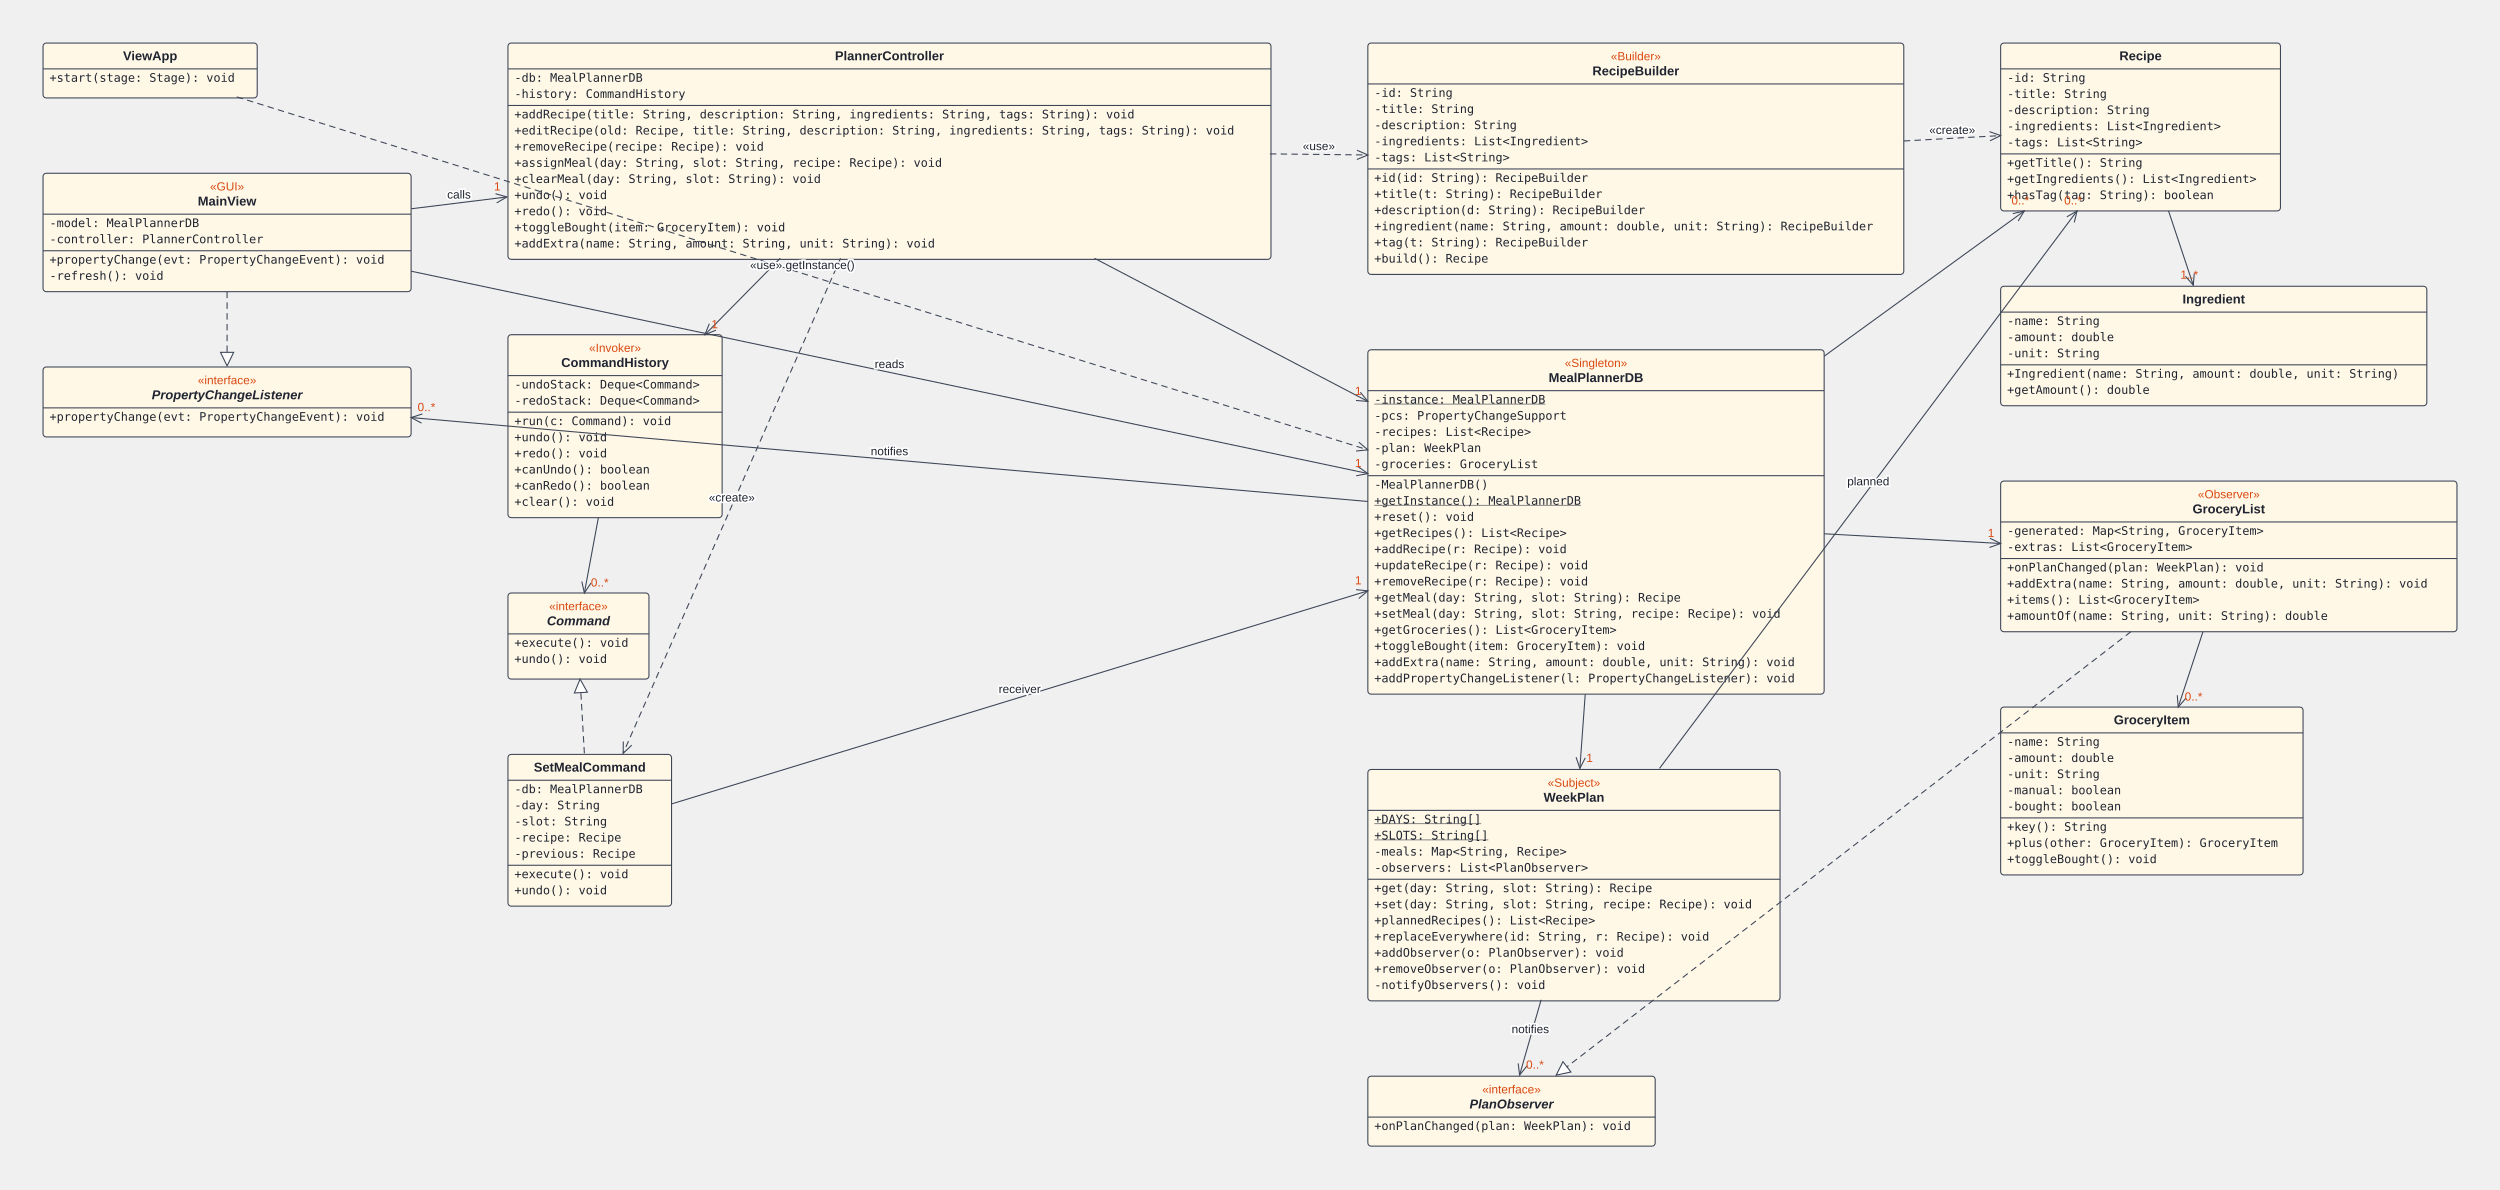
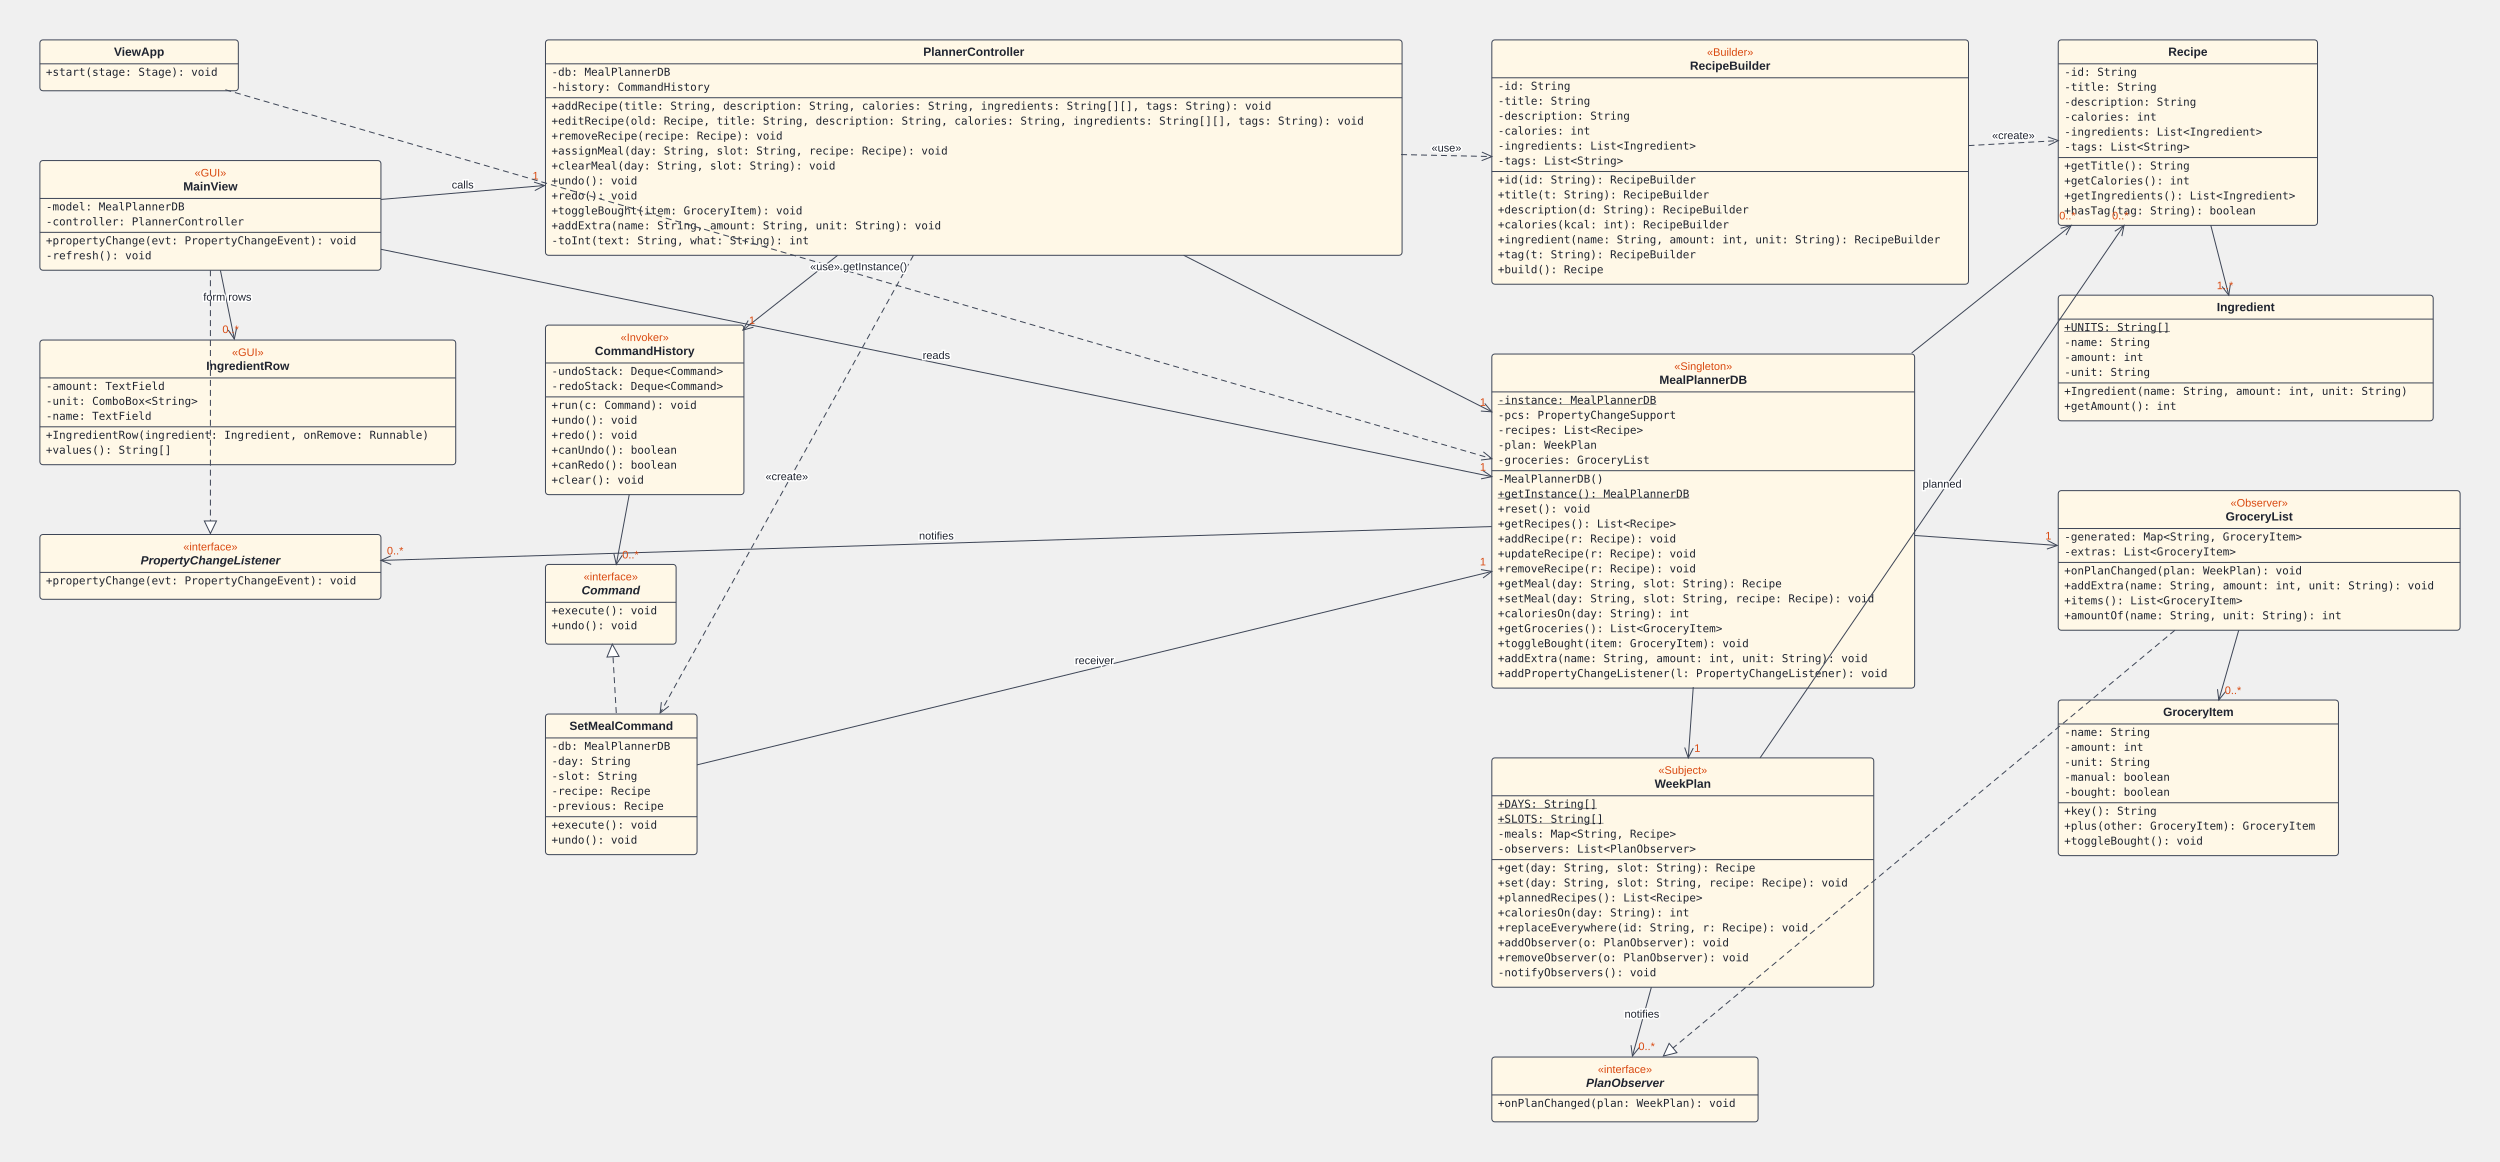
- <svg xmlns="http://www.w3.org/2000/svg" viewBox="0 0 2323 1105" width="2323" font-family="Segoe UI, Arial, sans-serif" fill="#1f2430">
+ <svg xmlns="http://www.w3.org/2000/svg" viewBox="0 0 2507 1165" width="2507" font-family="Segoe UI, Arial, sans-serif" fill="#1f2430">
  <rect x="40" y="40" width="199" height="51" rx="3" fill="#fff8e7" stroke="#3d4556" />
  <text x="139.5" y="56" text-anchor="middle" font-weight="700" font-size="12">ViewApp</text>
  <line x1="40" y1="64" x2="239" y2="64" stroke="#3d4556" />
  <text x="46" y="76" font-size="11" font-family="monospace">+start(stage: Stage): void</text>
  <rect x="40" y="161" width="342" height="110" rx="3" fill="#fff8e7" stroke="#3d4556" />
  <text x="211.0" y="177" text-anchor="middle" font-size="11" fill="#d9480f">«GUI»</text>
  <text x="211.0" y="191" text-anchor="middle" font-weight="700" font-size="12">MainView</text>
  <line x1="40" y1="199" x2="382" y2="199" stroke="#3d4556" />
  <text x="46" y="211" font-size="11" font-family="monospace">-model: MealPlannerDB</text>
  <text x="46" y="226" font-size="11" font-family="monospace">-controller: PlannerController</text>
  <line x1="40" y1="233" x2="382" y2="233" stroke="#3d4556" />
  <text x="46" y="245" font-size="11" font-family="monospace">+propertyChange(evt: PropertyChangeEvent): void</text>
  <text x="46" y="260" font-size="11" font-family="monospace">-refresh(): void</text>
-   <rect x="40" y="341" width="342" height="65" rx="3" fill="#fff8e7" stroke="#3d4556" />
-   <text x="211.0" y="357" text-anchor="middle" font-size="11" fill="#d9480f">«interface»</text>
-   <text x="211.0" y="371" text-anchor="middle" font-weight="700" font-size="12" font-style="italic">PropertyChangeListener</text>
-   <line x1="40" y1="379" x2="382" y2="379" stroke="#3d4556" />
-   <text x="46" y="391" font-size="11" font-family="monospace">+propertyChange(evt: PropertyChangeEvent): void</text>
-   <rect x="472" y="40" width="709" height="201" rx="3" fill="#fff8e7" stroke="#3d4556" />
-   <text x="826.5" y="56" text-anchor="middle" font-weight="700" font-size="12">PlannerController</text>
-   <line x1="472" y1="64" x2="1181" y2="64" stroke="#3d4556" />
-   <text x="478" y="76" font-size="11" font-family="monospace">-db: MealPlannerDB</text>
-   <text x="478" y="91" font-size="11" font-family="monospace">-history: CommandHistory</text>
-   <line x1="472" y1="98" x2="1181" y2="98" stroke="#3d4556" />
-   <text x="478" y="110" font-size="11" font-family="monospace">+addRecipe(title: String, description: String, ingredients: String, tags: String): void</text>
-   <text x="478" y="125" font-size="11" font-family="monospace">+editRecipe(old: Recipe, title: String, description: String, ingredients: String, tags: String): void</text>
-   <text x="478" y="140" font-size="11" font-family="monospace">+removeRecipe(recipe: Recipe): void</text>
-   <text x="478" y="155" font-size="11" font-family="monospace">+assignMeal(day: String, slot: String, recipe: Recipe): void</text>
-   <text x="478" y="170" font-size="11" font-family="monospace">+clearMeal(day: String, slot: String): void</text>
-   <text x="478" y="185" font-size="11" font-family="monospace">+undo(): void</text>
-   <text x="478" y="200" font-size="11" font-family="monospace">+redo(): void</text>
-   <text x="478" y="215" font-size="11" font-family="monospace">+toggleBought(item: GroceryItem): void</text>
-   <text x="478" y="230" font-size="11" font-family="monospace">+addExtra(name: String, amount: String, unit: String): void</text>
-   <rect x="472" y="311" width="199" height="170" rx="3" fill="#fff8e7" stroke="#3d4556" />
-   <text x="571.5" y="327" text-anchor="middle" font-size="11" fill="#d9480f">«Invoker»</text>
-   <text x="571.5" y="341" text-anchor="middle" font-weight="700" font-size="12">CommandHistory</text>
-   <line x1="472" y1="349" x2="671" y2="349" stroke="#3d4556" />
-   <text x="478" y="361" font-size="11" font-family="monospace">-undoStack: Deque&lt;Command&gt;</text>
-   <text x="478" y="376" font-size="11" font-family="monospace">-redoStack: Deque&lt;Command&gt;</text>
-   <line x1="472" y1="383" x2="671" y2="383" stroke="#3d4556" />
-   <text x="478" y="395" font-size="11" font-family="monospace">+run(c: Command): void</text>
-   <text x="478" y="410" font-size="11" font-family="monospace">+undo(): void</text>
-   <text x="478" y="425" font-size="11" font-family="monospace">+redo(): void</text>
-   <text x="478" y="440" font-size="11" font-family="monospace">+canUndo(): boolean</text>
-   <text x="478" y="455" font-size="11" font-family="monospace">+canRedo(): boolean</text>
-   <text x="478" y="470" font-size="11" font-family="monospace">+clear(): void</text>
-   <rect x="472" y="551" width="131" height="80" rx="3" fill="#fff8e7" stroke="#3d4556" />
-   <text x="537.5" y="567" text-anchor="middle" font-size="11" fill="#d9480f">«interface»</text>
-   <text x="537.5" y="581" text-anchor="middle" font-weight="700" font-size="12" font-style="italic">Command</text>
-   <line x1="472" y1="589" x2="603" y2="589" stroke="#3d4556" />
-   <text x="478" y="601" font-size="11" font-family="monospace">+execute(): void</text>
-   <text x="478" y="616" font-size="11" font-family="monospace">+undo(): void</text>
-   <rect x="472" y="701" width="152" height="141" rx="3" fill="#fff8e7" stroke="#3d4556" />
-   <text x="548.0" y="717" text-anchor="middle" font-weight="700" font-size="12">SetMealCommand</text>
-   <line x1="472" y1="725" x2="624" y2="725" stroke="#3d4556" />
-   <text x="478" y="737" font-size="11" font-family="monospace">-db: MealPlannerDB</text>
-   <text x="478" y="752" font-size="11" font-family="monospace">-day: String</text>
-   <text x="478" y="767" font-size="11" font-family="monospace">-slot: String</text>
-   <text x="478" y="782" font-size="11" font-family="monospace">-recipe: Recipe</text>
-   <text x="478" y="797" font-size="11" font-family="monospace">-previous: Recipe</text>
-   <line x1="472" y1="804" x2="624" y2="804" stroke="#3d4556" />
-   <text x="478" y="816" font-size="11" font-family="monospace">+execute(): void</text>
-   <text x="478" y="831" font-size="11" font-family="monospace">+undo(): void</text>
-   <rect x="1271" y="40" width="498" height="215" rx="3" fill="#fff8e7" stroke="#3d4556" />
-   <text x="1520.0" y="56" text-anchor="middle" font-size="11" fill="#d9480f">«Builder»</text>
-   <text x="1520.0" y="70" text-anchor="middle" font-weight="700" font-size="12">RecipeBuilder</text>
-   <line x1="1271" y1="78" x2="1769" y2="78" stroke="#3d4556" />
-   <text x="1277" y="90" font-size="11" font-family="monospace">-id: String</text>
-   <text x="1277" y="105" font-size="11" font-family="monospace">-title: String</text>
-   <text x="1277" y="120" font-size="11" font-family="monospace">-description: String</text>
-   <text x="1277" y="135" font-size="11" font-family="monospace">-ingredients: List&lt;Ingredient&gt;</text>
-   <text x="1277" y="150" font-size="11" font-family="monospace">-tags: List&lt;String&gt;</text>
-   <line x1="1271" y1="157" x2="1769" y2="157" stroke="#3d4556" />
-   <text x="1277" y="169" font-size="11" font-family="monospace">+id(id: String): RecipeBuilder</text>
-   <text x="1277" y="184" font-size="11" font-family="monospace">+title(t: String): RecipeBuilder</text>
-   <text x="1277" y="199" font-size="11" font-family="monospace">+description(d: String): RecipeBuilder</text>
-   <text x="1277" y="214" font-size="11" font-family="monospace">+ingredient(name: String, amount: double, unit: String): RecipeBuilder</text>
-   <text x="1277" y="229" font-size="11" font-family="monospace">+tag(t: String): RecipeBuilder</text>
-   <text x="1277" y="244" font-size="11" font-family="monospace">+build(): Recipe</text>
-   <rect x="1271" y="325" width="424" height="320" rx="3" fill="#fff8e7" stroke="#3d4556" />
-   <text x="1483.0" y="341" text-anchor="middle" font-size="11" fill="#d9480f">«Singleton»</text>
-   <text x="1483.0" y="355" text-anchor="middle" font-weight="700" font-size="12">MealPlannerDB</text>
-   <line x1="1271" y1="363" x2="1695" y2="363" stroke="#3d4556" />
-   <text x="1277" y="375" font-size="11" font-family="monospace" text-decoration="underline">-instance: MealPlannerDB</text>
-   <text x="1277" y="390" font-size="11" font-family="monospace">-pcs: PropertyChangeSupport</text>
-   <text x="1277" y="405" font-size="11" font-family="monospace">-recipes: List&lt;Recipe&gt;</text>
-   <text x="1277" y="420" font-size="11" font-family="monospace">-plan: WeekPlan</text>
-   <text x="1277" y="435" font-size="11" font-family="monospace">-groceries: GroceryList</text>
-   <line x1="1271" y1="442" x2="1695" y2="442" stroke="#3d4556" />
-   <text x="1277" y="454" font-size="11" font-family="monospace">-MealPlannerDB()</text>
-   <text x="1277" y="469" font-size="11" font-family="monospace" text-decoration="underline">+getInstance(): MealPlannerDB</text>
-   <text x="1277" y="484" font-size="11" font-family="monospace">+reset(): void</text>
-   <text x="1277" y="499" font-size="11" font-family="monospace">+getRecipes(): List&lt;Recipe&gt;</text>
-   <text x="1277" y="514" font-size="11" font-family="monospace">+addRecipe(r: Recipe): void</text>
-   <text x="1277" y="529" font-size="11" font-family="monospace">+updateRecipe(r: Recipe): void</text>
-   <text x="1277" y="544" font-size="11" font-family="monospace">+removeRecipe(r: Recipe): void</text>
-   <text x="1277" y="559" font-size="11" font-family="monospace">+getMeal(day: String, slot: String): Recipe</text>
-   <text x="1277" y="574" font-size="11" font-family="monospace">+setMeal(day: String, slot: String, recipe: Recipe): void</text>
-   <text x="1277" y="589" font-size="11" font-family="monospace">+getGroceries(): List&lt;GroceryItem&gt;</text>
-   <text x="1277" y="604" font-size="11" font-family="monospace">+toggleBought(item: GroceryItem): void</text>
-   <text x="1277" y="619" font-size="11" font-family="monospace">+addExtra(name: String, amount: double, unit: String): void</text>
-   <text x="1277" y="634" font-size="11" font-family="monospace">+addPropertyChangeListener(l: PropertyChangeListener): void</text>
-   <rect x="1271" y="715" width="383" height="215" rx="3" fill="#fff8e7" stroke="#3d4556" />
-   <text x="1462.5" y="731" text-anchor="middle" font-size="11" fill="#d9480f">«Subject»</text>
-   <text x="1462.5" y="745" text-anchor="middle" font-weight="700" font-size="12">WeekPlan</text>
-   <line x1="1271" y1="753" x2="1654" y2="753" stroke="#3d4556" />
-   <text x="1277" y="765" font-size="11" font-family="monospace" text-decoration="underline">+DAYS: String[]</text>
-   <text x="1277" y="780" font-size="11" font-family="monospace" text-decoration="underline">+SLOTS: String[]</text>
-   <text x="1277" y="795" font-size="11" font-family="monospace">-meals: Map&lt;String, Recipe&gt;</text>
-   <text x="1277" y="810" font-size="11" font-family="monospace">-observers: List&lt;PlanObserver&gt;</text>
-   <line x1="1271" y1="817" x2="1654" y2="817" stroke="#3d4556" />
-   <text x="1277" y="829" font-size="11" font-family="monospace">+get(day: String, slot: String): Recipe</text>
-   <text x="1277" y="844" font-size="11" font-family="monospace">+set(day: String, slot: String, recipe: Recipe): void</text>
-   <text x="1277" y="859" font-size="11" font-family="monospace">+plannedRecipes(): List&lt;Recipe&gt;</text>
-   <text x="1277" y="874" font-size="11" font-family="monospace">+replaceEverywhere(id: String, r: Recipe): void</text>
-   <text x="1277" y="889" font-size="11" font-family="monospace">+addObserver(o: PlanObserver): void</text>
-   <text x="1277" y="904" font-size="11" font-family="monospace">+removeObserver(o: PlanObserver): void</text>
-   <text x="1277" y="919" font-size="11" font-family="monospace">-notifyObservers(): void</text>
-   <rect x="1271" y="1000" width="267" height="65" rx="3" fill="#fff8e7" stroke="#3d4556" />
-   <text x="1404.5" y="1016" text-anchor="middle" font-size="11" fill="#d9480f">«interface»</text>
-   <text x="1404.5" y="1030" text-anchor="middle" font-weight="700" font-size="12" font-style="italic">PlanObserver</text>
-   <line x1="1271" y1="1038" x2="1538" y2="1038" stroke="#3d4556" />
-   <text x="1277" y="1050" font-size="11" font-family="monospace">+onPlanChanged(plan: WeekPlan): void</text>
-   <rect x="1859" y="40" width="260" height="156" rx="3" fill="#fff8e7" stroke="#3d4556" />
-   <text x="1989.0" y="56" text-anchor="middle" font-weight="700" font-size="12">Recipe</text>
-   <line x1="1859" y1="64" x2="2119" y2="64" stroke="#3d4556" />
-   <text x="1865" y="76" font-size="11" font-family="monospace">-id: String</text>
-   <text x="1865" y="91" font-size="11" font-family="monospace">-title: String</text>
-   <text x="1865" y="106" font-size="11" font-family="monospace">-description: String</text>
-   <text x="1865" y="121" font-size="11" font-family="monospace">-ingredients: List&lt;Ingredient&gt;</text>
-   <text x="1865" y="136" font-size="11" font-family="monospace">-tags: List&lt;String&gt;</text>
-   <line x1="1859" y1="143" x2="2119" y2="143" stroke="#3d4556" />
-   <text x="1865" y="155" font-size="11" font-family="monospace">+getTitle(): String</text>
-   <text x="1865" y="170" font-size="11" font-family="monospace">+getIngredients(): List&lt;Ingredient&gt;</text>
-   <text x="1865" y="185" font-size="11" font-family="monospace">+hasTag(tag: String): boolean</text>
-   <rect x="1859" y="266" width="396" height="111" rx="3" fill="#fff8e7" stroke="#3d4556" />
-   <text x="2057.0" y="282" text-anchor="middle" font-weight="700" font-size="12">Ingredient</text>
-   <line x1="1859" y1="290" x2="2255" y2="290" stroke="#3d4556" />
-   <text x="1865" y="302" font-size="11" font-family="monospace">-name: String</text>
-   <text x="1865" y="317" font-size="11" font-family="monospace">-amount: double</text>
-   <text x="1865" y="332" font-size="11" font-family="monospace">-unit: String</text>
-   <line x1="1859" y1="339" x2="2255" y2="339" stroke="#3d4556" />
-   <text x="1865" y="351" font-size="11" font-family="monospace">+Ingredient(name: String, amount: double, unit: String)</text>
-   <text x="1865" y="366" font-size="11" font-family="monospace">+getAmount(): double</text>
-   <rect x="1859" y="447" width="424" height="140" rx="3" fill="#fff8e7" stroke="#3d4556" />
-   <text x="2071.0" y="463" text-anchor="middle" font-size="11" fill="#d9480f">«Observer»</text>
-   <text x="2071.0" y="477" text-anchor="middle" font-weight="700" font-size="12">GroceryList</text>
-   <line x1="1859" y1="485" x2="2283" y2="485" stroke="#3d4556" />
-   <text x="1865" y="497" font-size="11" font-family="monospace">-generated: Map&lt;String, GroceryItem&gt;</text>
-   <text x="1865" y="512" font-size="11" font-family="monospace">-extras: List&lt;GroceryItem&gt;</text>
-   <line x1="1859" y1="519" x2="2283" y2="519" stroke="#3d4556" />
-   <text x="1865" y="531" font-size="11" font-family="monospace">+onPlanChanged(plan: WeekPlan): void</text>
-   <text x="1865" y="546" font-size="11" font-family="monospace">+addExtra(name: String, amount: double, unit: String): void</text>
-   <text x="1865" y="561" font-size="11" font-family="monospace">+items(): List&lt;GroceryItem&gt;</text>
-   <text x="1865" y="576" font-size="11" font-family="monospace">+amountOf(name: String, unit: String): double</text>
-   <rect x="1859" y="657" width="281" height="156" rx="3" fill="#fff8e7" stroke="#3d4556" />
-   <text x="1999.5" y="673" text-anchor="middle" font-weight="700" font-size="12">GroceryItem</text>
-   <line x1="1859" y1="681" x2="2140" y2="681" stroke="#3d4556" />
-   <text x="1865" y="693" font-size="11" font-family="monospace">-name: String</text>
-   <text x="1865" y="708" font-size="11" font-family="monospace">-amount: double</text>
-   <text x="1865" y="723" font-size="11" font-family="monospace">-unit: String</text>
-   <text x="1865" y="738" font-size="11" font-family="monospace">-manual: boolean</text>
-   <text x="1865" y="753" font-size="11" font-family="monospace">-bought: boolean</text>
-   <line x1="1859" y1="760" x2="2140" y2="760" stroke="#3d4556" />
-   <text x="1865" y="772" font-size="11" font-family="monospace">+key(): String</text>
-   <text x="1865" y="787" font-size="11" font-family="monospace">+plus(other: GroceryItem): GroceryItem</text>
-   <text x="1865" y="802" font-size="11" font-family="monospace">+toggleBought(): void</text>
-   <line x1="382" y1="194" x2="471" y2="183" stroke="#3d4556" />
-   <polyline points="460.4,180.0 471,183 461.5,188.5" fill="none" stroke="#3d4556" />
-   <text x="459" y="177" font-size="11" fill="#d9480f">1</text>
-   <text x="426.5" y="184.5" text-anchor="middle" font-size="11" fill="#1f2430" paint-order="stroke" stroke="white" stroke-width="3">calls</text>
-   <line x1="382" y1="252" x2="1271" y2="440" stroke="#3d4556" />
-   <polyline points="1262.0,433.7 1271,440 1260.2,442.1" fill="none" stroke="#3d4556" />
-   <text x="1259" y="434" font-size="11" fill="#d9480f">1</text>
-   <text x="826.5" y="342.0" text-anchor="middle" font-size="11" fill="#1f2430" paint-order="stroke" stroke="white" stroke-width="3">reads</text>
-   <line x1="211" y1="271" x2="211" y2="340" stroke="#3d4556" stroke-dasharray="6 4" />
-   <polygon points="211,340 217.1,327.4 204.9,327.4" fill="white" stroke="#3d4556" />
-   <line x1="1271" y1="466" x2="382" y2="388" stroke="#3d4556" />
-   <polyline points="391.7,393.2 382,388 392.5,384.6" fill="none" stroke="#3d4556" />
-   <text x="388" y="382" font-size="11" fill="#d9480f">0..*</text>
-   <text x="826.5" y="423.0" text-anchor="middle" font-size="11" fill="#1f2430" paint-order="stroke" stroke="white" stroke-width="3">notifies</text>
-   <line x1="1017" y1="240" x2="1271" y2="373" stroke="#3d4556" />
-   <polyline points="1264.0,364.5 1271,373 1260.0,372.1" fill="none" stroke="#3d4556" />
-   <text x="1259" y="367" font-size="11" fill="#d9480f">1</text>
-   <line x1="725" y1="240" x2="655" y2="311" stroke="#3d4556" />
-   <polyline points="665.2,306.8 655,311 659.1,300.8" fill="none" stroke="#3d4556" />
-   <text x="661" y="305" font-size="11" fill="#d9480f">1</text>
-   <line x1="781" y1="240" x2="579" y2="700" stroke="#3d4556" stroke-dasharray="6 4" />
-   <polyline points="587.0,692.4 579,700 579.2,689.0" fill="none" stroke="#3d4556" />
-   <text x="680.0" y="466.0" text-anchor="middle" font-size="11" fill="#1f2430" paint-order="stroke" stroke="white" stroke-width="3">«create» </text>
-   <line x1="1180" y1="143" x2="1271" y2="144" stroke="#3d4556" stroke-dasharray="6 4" />
-   <polyline points="1260.9,139.6 1271,144 1260.8,148.2" fill="none" stroke="#3d4556" />
-   <text x="1225.5" y="139.5" text-anchor="middle" font-size="11" fill="#1f2430" paint-order="stroke" stroke="white" stroke-width="3">«use» </text>
-   <line x1="220" y1="90" x2="1271" y2="418" stroke="#3d4556" stroke-dasharray="6 4" />
-   <polyline points="1262.6,410.9 1271,418 1260.1,419.1" fill="none" stroke="#3d4556" />
-   <text x="745.5" y="250.0" text-anchor="middle" font-size="11" fill="#1f2430" paint-order="stroke" stroke="white" stroke-width="3">«use» getInstance()</text>
-   <line x1="556" y1="481" x2="543" y2="551" stroke="#3d4556" />
-   <polyline points="549.1,541.8 543,551 540.6,540.3" fill="none" stroke="#3d4556" />
-   <text x="549" y="545" font-size="11" fill="#d9480f">0..*</text>
-   <line x1="543" y1="700" x2="539" y2="631" stroke="#3d4556" stroke-dasharray="6 4" />
-   <polygon points="539,631 533.7,643.9 545.8,643.2" fill="white" stroke="#3d4556" />
-   <line x1="624" y1="747" x2="1271" y2="549" stroke="#3d4556" />
-   <polyline points="1260.1,547.9 1271,549 1262.6,556.1" fill="none" stroke="#3d4556" />
-   <text x="1259" y="543" font-size="11" fill="#d9480f">1</text>
-   <text x="947.5" y="644.0" text-anchor="middle" font-size="11" fill="#1f2430" paint-order="stroke" stroke="white" stroke-width="3">receiver</text>
-   <line x1="1695" y1="331" x2="1881" y2="196" stroke="#3d4556" />
-   <polyline points="1870.3,198.5 1881,196 1875.3,205.4" fill="none" stroke="#3d4556" />
-   <text x="1869" y="190" font-size="11" fill="#d9480f">0..*</text>
-   <line x1="1473" y1="645" x2="1468" y2="714" stroke="#3d4556" />
-   <polyline points="1473.0,704.2 1468,714 1464.5,703.6" fill="none" stroke="#3d4556" />
-   <text x="1474" y="708" font-size="11" fill="#d9480f">1</text>
-   <line x1="1695" y1="496" x2="1859" y2="505" stroke="#3d4556" />
-   <polyline points="1849.1,500.2 1859,505 1848.6,508.7" fill="none" stroke="#3d4556" />
-   <text x="1847" y="499" font-size="11" fill="#d9480f">1</text>
-   <line x1="1769" y1="131" x2="1859" y2="126" stroke="#3d4556" stroke-dasharray="6 4" />
-   <polyline points="1848.6,122.3 1859,126 1849.1,130.8" fill="none" stroke="#3d4556" />
-   <text x="1814.0" y="124.5" text-anchor="middle" font-size="11" fill="#1f2430" paint-order="stroke" stroke="white" stroke-width="3">«create» </text>
-   <line x1="2015" y1="196" x2="2038" y2="265" stroke="#3d4556" />
-   <polyline points="2038.9,254.0 2038,265 2030.7,256.7" fill="none" stroke="#3d4556" />
-   <text x="2026" y="259" font-size="11" fill="#d9480f">1..*</text>
-   <line x1="1432" y1="929" x2="1412" y2="999" stroke="#3d4556" />
-   <polyline points="1418.9,990.4 1412,999 1410.7,988.1" fill="none" stroke="#3d4556" />
-   <text x="1418" y="993" font-size="11" fill="#d9480f">0..*</text>
-   <text x="1422.0" y="960.0" text-anchor="middle" font-size="11" fill="#1f2430" paint-order="stroke" stroke="white" stroke-width="3">notifies</text>
-   <line x1="1542" y1="714" x2="1930" y2="196" stroke="#3d4556" />
-   <polyline points="1920.5,201.5 1930,196 1927.4,206.7" fill="none" stroke="#3d4556" />
-   <text x="1918" y="190" font-size="11" fill="#d9480f">0..*</text>
-   <text x="1736.0" y="451.0" text-anchor="middle" font-size="11" fill="#1f2430" paint-order="stroke" stroke="white" stroke-width="3">planned</text>
-   <line x1="1980" y1="587" x2="1446" y2="999" stroke="#3d4556" stroke-dasharray="6 4" />
-   <polygon points="1446,999 1459.7,996.1 1452.3,986.5" fill="white" stroke="#3d4556" />
-   <line x1="2047" y1="587" x2="2024" y2="657" stroke="#3d4556" />
-   <polyline points="2031.2,648.7 2024,657 2023.1,646.0" fill="none" stroke="#3d4556" />
-   <text x="2030" y="651" font-size="11" fill="#d9480f">0..*</text>
+   <rect x="40" y="341" width="417" height="125" rx="3" fill="#fff8e7" stroke="#3d4556" />
+   <text x="248.5" y="357" text-anchor="middle" font-size="11" fill="#d9480f">«GUI»</text>
+   <text x="248.5" y="371" text-anchor="middle" font-weight="700" font-size="12">IngredientRow</text>
+   <line x1="40" y1="379" x2="457" y2="379" stroke="#3d4556" />
+   <text x="46" y="391" font-size="11" font-family="monospace">-amount: TextField</text>
+   <text x="46" y="406" font-size="11" font-family="monospace">-unit: ComboBox&lt;String&gt;</text>
+   <text x="46" y="421" font-size="11" font-family="monospace">-name: TextField</text>
+   <line x1="40" y1="428" x2="457" y2="428" stroke="#3d4556" />
+   <text x="46" y="440" font-size="11" font-family="monospace">+IngredientRow(ingredient: Ingredient, onRemove: Runnable)</text>
+   <text x="46" y="455" font-size="11" font-family="monospace">+values(): String[]</text>
+   <rect x="40" y="536" width="342" height="65" rx="3" fill="#fff8e7" stroke="#3d4556" />
+   <text x="211.0" y="552" text-anchor="middle" font-size="11" fill="#d9480f">«interface»</text>
+   <text x="211.0" y="566" text-anchor="middle" font-weight="700" font-size="12" font-style="italic">PropertyChangeListener</text>
+   <line x1="40" y1="574" x2="382" y2="574" stroke="#3d4556" />
+   <text x="46" y="586" font-size="11" font-family="monospace">+propertyChange(evt: PropertyChangeEvent): void</text>
+   <rect x="547" y="40" width="859" height="216" rx="3" fill="#fff8e7" stroke="#3d4556" />
+   <text x="976.5" y="56" text-anchor="middle" font-weight="700" font-size="12">PlannerController</text>
+   <line x1="547" y1="64" x2="1406" y2="64" stroke="#3d4556" />
+   <text x="553" y="76" font-size="11" font-family="monospace">-db: MealPlannerDB</text>
+   <text x="553" y="91" font-size="11" font-family="monospace">-history: CommandHistory</text>
+   <line x1="547" y1="98" x2="1406" y2="98" stroke="#3d4556" />
+   <text x="553" y="110" font-size="11" font-family="monospace">+addRecipe(title: String, description: String, calories: String, ingredients: String[][], tags: String): void</text>
+   <text x="553" y="125" font-size="11" font-family="monospace">+editRecipe(old: Recipe, title: String, description: String, calories: String, ingredients: String[][], tags: String): void</text>
+   <text x="553" y="140" font-size="11" font-family="monospace">+removeRecipe(recipe: Recipe): void</text>
+   <text x="553" y="155" font-size="11" font-family="monospace">+assignMeal(day: String, slot: String, recipe: Recipe): void</text>
+   <text x="553" y="170" font-size="11" font-family="monospace">+clearMeal(day: String, slot: String): void</text>
+   <text x="553" y="185" font-size="11" font-family="monospace">+undo(): void</text>
+   <text x="553" y="200" font-size="11" font-family="monospace">+redo(): void</text>
+   <text x="553" y="215" font-size="11" font-family="monospace">+toggleBought(item: GroceryItem): void</text>
+   <text x="553" y="230" font-size="11" font-family="monospace">+addExtra(name: String, amount: String, unit: String): void</text>
+   <text x="553" y="245" font-size="11" font-family="monospace">-toInt(text: String, what: String): int</text>
+   <rect x="547" y="326" width="199" height="170" rx="3" fill="#fff8e7" stroke="#3d4556" />
+   <text x="646.5" y="342" text-anchor="middle" font-size="11" fill="#d9480f">«Invoker»</text>
+   <text x="646.5" y="356" text-anchor="middle" font-weight="700" font-size="12">CommandHistory</text>
+   <line x1="547" y1="364" x2="746" y2="364" stroke="#3d4556" />
+   <text x="553" y="376" font-size="11" font-family="monospace">-undoStack: Deque&lt;Command&gt;</text>
+   <text x="553" y="391" font-size="11" font-family="monospace">-redoStack: Deque&lt;Command&gt;</text>
+   <line x1="547" y1="398" x2="746" y2="398" stroke="#3d4556" />
+   <text x="553" y="410" font-size="11" font-family="monospace">+run(c: Command): void</text>
+   <text x="553" y="425" font-size="11" font-family="monospace">+undo(): void</text>
+   <text x="553" y="440" font-size="11" font-family="monospace">+redo(): void</text>
+   <text x="553" y="455" font-size="11" font-family="monospace">+canUndo(): boolean</text>
+   <text x="553" y="470" font-size="11" font-family="monospace">+canRedo(): boolean</text>
+   <text x="553" y="485" font-size="11" font-family="monospace">+clear(): void</text>
+   <rect x="547" y="566" width="131" height="80" rx="3" fill="#fff8e7" stroke="#3d4556" />
+   <text x="612.5" y="582" text-anchor="middle" font-size="11" fill="#d9480f">«interface»</text>
+   <text x="612.5" y="596" text-anchor="middle" font-weight="700" font-size="12" font-style="italic">Command</text>
+   <line x1="547" y1="604" x2="678" y2="604" stroke="#3d4556" />
+   <text x="553" y="616" font-size="11" font-family="monospace">+execute(): void</text>
+   <text x="553" y="631" font-size="11" font-family="monospace">+undo(): void</text>
+   <rect x="547" y="716" width="152" height="141" rx="3" fill="#fff8e7" stroke="#3d4556" />
+   <text x="623.0" y="732" text-anchor="middle" font-weight="700" font-size="12">SetMealCommand</text>
+   <line x1="547" y1="740" x2="699" y2="740" stroke="#3d4556" />
+   <text x="553" y="752" font-size="11" font-family="monospace">-db: MealPlannerDB</text>
+   <text x="553" y="767" font-size="11" font-family="monospace">-day: String</text>
+   <text x="553" y="782" font-size="11" font-family="monospace">-slot: String</text>
+   <text x="553" y="797" font-size="11" font-family="monospace">-recipe: Recipe</text>
+   <text x="553" y="812" font-size="11" font-family="monospace">-previous: Recipe</text>
+   <line x1="547" y1="819" x2="699" y2="819" stroke="#3d4556" />
+   <text x="553" y="831" font-size="11" font-family="monospace">+execute(): void</text>
+   <text x="553" y="846" font-size="11" font-family="monospace">+undo(): void</text>
+   <rect x="1496" y="40" width="478" height="245" rx="3" fill="#fff8e7" stroke="#3d4556" />
+   <text x="1735.0" y="56" text-anchor="middle" font-size="11" fill="#d9480f">«Builder»</text>
+   <text x="1735.0" y="70" text-anchor="middle" font-weight="700" font-size="12">RecipeBuilder</text>
+   <line x1="1496" y1="78" x2="1974" y2="78" stroke="#3d4556" />
+   <text x="1502" y="90" font-size="11" font-family="monospace">-id: String</text>
+   <text x="1502" y="105" font-size="11" font-family="monospace">-title: String</text>
+   <text x="1502" y="120" font-size="11" font-family="monospace">-description: String</text>
+   <text x="1502" y="135" font-size="11" font-family="monospace">-calories: int</text>
+   <text x="1502" y="150" font-size="11" font-family="monospace">-ingredients: List&lt;Ingredient&gt;</text>
+   <text x="1502" y="165" font-size="11" font-family="monospace">-tags: List&lt;String&gt;</text>
+   <line x1="1496" y1="172" x2="1974" y2="172" stroke="#3d4556" />
+   <text x="1502" y="184" font-size="11" font-family="monospace">+id(id: String): RecipeBuilder</text>
+   <text x="1502" y="199" font-size="11" font-family="monospace">+title(t: String): RecipeBuilder</text>
+   <text x="1502" y="214" font-size="11" font-family="monospace">+description(d: String): RecipeBuilder</text>
+   <text x="1502" y="229" font-size="11" font-family="monospace">+calories(kcal: int): RecipeBuilder</text>
+   <text x="1502" y="244" font-size="11" font-family="monospace">+ingredient(name: String, amount: int, unit: String): RecipeBuilder</text>
+   <text x="1502" y="259" font-size="11" font-family="monospace">+tag(t: String): RecipeBuilder</text>
+   <text x="1502" y="274" font-size="11" font-family="monospace">+build(): Recipe</text>
+   <rect x="1496" y="355" width="424" height="335" rx="3" fill="#fff8e7" stroke="#3d4556" />
+   <text x="1708.0" y="371" text-anchor="middle" font-size="11" fill="#d9480f">«Singleton»</text>
+   <text x="1708.0" y="385" text-anchor="middle" font-weight="700" font-size="12">MealPlannerDB</text>
+   <line x1="1496" y1="393" x2="1920" y2="393" stroke="#3d4556" />
+   <text x="1502" y="405" font-size="11" font-family="monospace" text-decoration="underline">-instance: MealPlannerDB</text>
+   <text x="1502" y="420" font-size="11" font-family="monospace">-pcs: PropertyChangeSupport</text>
+   <text x="1502" y="435" font-size="11" font-family="monospace">-recipes: List&lt;Recipe&gt;</text>
+   <text x="1502" y="450" font-size="11" font-family="monospace">-plan: WeekPlan</text>
+   <text x="1502" y="465" font-size="11" font-family="monospace">-groceries: GroceryList</text>
+   <line x1="1496" y1="472" x2="1920" y2="472" stroke="#3d4556" />
+   <text x="1502" y="484" font-size="11" font-family="monospace">-MealPlannerDB()</text>
+   <text x="1502" y="499" font-size="11" font-family="monospace" text-decoration="underline">+getInstance(): MealPlannerDB</text>
+   <text x="1502" y="514" font-size="11" font-family="monospace">+reset(): void</text>
+   <text x="1502" y="529" font-size="11" font-family="monospace">+getRecipes(): List&lt;Recipe&gt;</text>
+   <text x="1502" y="544" font-size="11" font-family="monospace">+addRecipe(r: Recipe): void</text>
+   <text x="1502" y="559" font-size="11" font-family="monospace">+updateRecipe(r: Recipe): void</text>
+   <text x="1502" y="574" font-size="11" font-family="monospace">+removeRecipe(r: Recipe): void</text>
+   <text x="1502" y="589" font-size="11" font-family="monospace">+getMeal(day: String, slot: String): Recipe</text>
+   <text x="1502" y="604" font-size="11" font-family="monospace">+setMeal(day: String, slot: String, recipe: Recipe): void</text>
+   <text x="1502" y="619" font-size="11" font-family="monospace">+caloriesOn(day: String): int</text>
+   <text x="1502" y="634" font-size="11" font-family="monospace">+getGroceries(): List&lt;GroceryItem&gt;</text>
+   <text x="1502" y="649" font-size="11" font-family="monospace">+toggleBought(item: GroceryItem): void</text>
+   <text x="1502" y="664" font-size="11" font-family="monospace">+addExtra(name: String, amount: int, unit: String): void</text>
+   <text x="1502" y="679" font-size="11" font-family="monospace">+addPropertyChangeListener(l: PropertyChangeListener): void</text>
+   <rect x="1496" y="760" width="383" height="230" rx="3" fill="#fff8e7" stroke="#3d4556" />
+   <text x="1687.5" y="776" text-anchor="middle" font-size="11" fill="#d9480f">«Subject»</text>
+   <text x="1687.5" y="790" text-anchor="middle" font-weight="700" font-size="12">WeekPlan</text>
+   <line x1="1496" y1="798" x2="1879" y2="798" stroke="#3d4556" />
+   <text x="1502" y="810" font-size="11" font-family="monospace" text-decoration="underline">+DAYS: String[]</text>
+   <text x="1502" y="825" font-size="11" font-family="monospace" text-decoration="underline">+SLOTS: String[]</text>
+   <text x="1502" y="840" font-size="11" font-family="monospace">-meals: Map&lt;String, Recipe&gt;</text>
+   <text x="1502" y="855" font-size="11" font-family="monospace">-observers: List&lt;PlanObserver&gt;</text>
+   <line x1="1496" y1="862" x2="1879" y2="862" stroke="#3d4556" />
+   <text x="1502" y="874" font-size="11" font-family="monospace">+get(day: String, slot: String): Recipe</text>
+   <text x="1502" y="889" font-size="11" font-family="monospace">+set(day: String, slot: String, recipe: Recipe): void</text>
+   <text x="1502" y="904" font-size="11" font-family="monospace">+plannedRecipes(): List&lt;Recipe&gt;</text>
+   <text x="1502" y="919" font-size="11" font-family="monospace">+caloriesOn(day: String): int</text>
+   <text x="1502" y="934" font-size="11" font-family="monospace">+replaceEverywhere(id: String, r: Recipe): void</text>
+   <text x="1502" y="949" font-size="11" font-family="monospace">+addObserver(o: PlanObserver): void</text>
+   <text x="1502" y="964" font-size="11" font-family="monospace">+removeObserver(o: PlanObserver): void</text>
+   <text x="1502" y="979" font-size="11" font-family="monospace">-notifyObservers(): void</text>
+   <rect x="1496" y="1060" width="267" height="65" rx="3" fill="#fff8e7" stroke="#3d4556" />
+   <text x="1629.5" y="1076" text-anchor="middle" font-size="11" fill="#d9480f">«interface»</text>
+   <text x="1629.5" y="1090" text-anchor="middle" font-weight="700" font-size="12" font-style="italic">PlanObserver</text>
+   <line x1="1496" y1="1098" x2="1763" y2="1098" stroke="#3d4556" />
+   <text x="1502" y="1110" font-size="11" font-family="monospace">+onPlanChanged(plan: WeekPlan): void</text>
+   <rect x="2064" y="40" width="260" height="186" rx="3" fill="#fff8e7" stroke="#3d4556" />
+   <text x="2194.0" y="56" text-anchor="middle" font-weight="700" font-size="12">Recipe</text>
+   <line x1="2064" y1="64" x2="2324" y2="64" stroke="#3d4556" />
+   <text x="2070" y="76" font-size="11" font-family="monospace">-id: String</text>
+   <text x="2070" y="91" font-size="11" font-family="monospace">-title: String</text>
+   <text x="2070" y="106" font-size="11" font-family="monospace">-description: String</text>
+   <text x="2070" y="121" font-size="11" font-family="monospace">-calories: int</text>
+   <text x="2070" y="136" font-size="11" font-family="monospace">-ingredients: List&lt;Ingredient&gt;</text>
+   <text x="2070" y="151" font-size="11" font-family="monospace">-tags: List&lt;String&gt;</text>
+   <line x1="2064" y1="158" x2="2324" y2="158" stroke="#3d4556" />
+   <text x="2070" y="170" font-size="11" font-family="monospace">+getTitle(): String</text>
+   <text x="2070" y="185" font-size="11" font-family="monospace">+getCalories(): int</text>
+   <text x="2070" y="200" font-size="11" font-family="monospace">+getIngredients(): List&lt;Ingredient&gt;</text>
+   <text x="2070" y="215" font-size="11" font-family="monospace">+hasTag(tag: String): boolean</text>
+   <rect x="2064" y="296" width="376" height="126" rx="3" fill="#fff8e7" stroke="#3d4556" />
+   <text x="2252.0" y="312" text-anchor="middle" font-weight="700" font-size="12">Ingredient</text>
+   <line x1="2064" y1="320" x2="2440" y2="320" stroke="#3d4556" />
+   <text x="2070" y="332" font-size="11" font-family="monospace" text-decoration="underline">+UNITS: String[]</text>
+   <text x="2070" y="347" font-size="11" font-family="monospace">-name: String</text>
+   <text x="2070" y="362" font-size="11" font-family="monospace">-amount: int</text>
+   <text x="2070" y="377" font-size="11" font-family="monospace">-unit: String</text>
+   <line x1="2064" y1="384" x2="2440" y2="384" stroke="#3d4556" />
+   <text x="2070" y="396" font-size="11" font-family="monospace">+Ingredient(name: String, amount: int, unit: String)</text>
+   <text x="2070" y="411" font-size="11" font-family="monospace">+getAmount(): int</text>
+   <rect x="2064" y="492" width="403" height="140" rx="3" fill="#fff8e7" stroke="#3d4556" />
+   <text x="2265.5" y="508" text-anchor="middle" font-size="11" fill="#d9480f">«Observer»</text>
+   <text x="2265.5" y="522" text-anchor="middle" font-weight="700" font-size="12">GroceryList</text>
+   <line x1="2064" y1="530" x2="2467" y2="530" stroke="#3d4556" />
+   <text x="2070" y="542" font-size="11" font-family="monospace">-generated: Map&lt;String, GroceryItem&gt;</text>
+   <text x="2070" y="557" font-size="11" font-family="monospace">-extras: List&lt;GroceryItem&gt;</text>
+   <line x1="2064" y1="564" x2="2467" y2="564" stroke="#3d4556" />
+   <text x="2070" y="576" font-size="11" font-family="monospace">+onPlanChanged(plan: WeekPlan): void</text>
+   <text x="2070" y="591" font-size="11" font-family="monospace">+addExtra(name: String, amount: int, unit: String): void</text>
+   <text x="2070" y="606" font-size="11" font-family="monospace">+items(): List&lt;GroceryItem&gt;</text>
+   <text x="2070" y="621" font-size="11" font-family="monospace">+amountOf(name: String, unit: String): int</text>
+   <rect x="2064" y="702" width="281" height="156" rx="3" fill="#fff8e7" stroke="#3d4556" />
+   <text x="2204.5" y="718" text-anchor="middle" font-weight="700" font-size="12">GroceryItem</text>
+   <line x1="2064" y1="726" x2="2345" y2="726" stroke="#3d4556" />
+   <text x="2070" y="738" font-size="11" font-family="monospace">-name: String</text>
+   <text x="2070" y="753" font-size="11" font-family="monospace">-amount: int</text>
+   <text x="2070" y="768" font-size="11" font-family="monospace">-unit: String</text>
+   <text x="2070" y="783" font-size="11" font-family="monospace">-manual: boolean</text>
+   <text x="2070" y="798" font-size="11" font-family="monospace">-bought: boolean</text>
+   <line x1="2064" y1="805" x2="2345" y2="805" stroke="#3d4556" />
+   <text x="2070" y="817" font-size="11" font-family="monospace">+key(): String</text>
+   <text x="2070" y="832" font-size="11" font-family="monospace">+plus(other: GroceryItem): GroceryItem</text>
+   <text x="2070" y="847" font-size="11" font-family="monospace">+toggleBought(): void</text>
+   <line x1="382" y1="200" x2="546" y2="186" stroke="#3d4556" />
+   <polyline points="535.5,182.6 546,186 536.3,191.1" fill="none" stroke="#3d4556" />
+   <text x="534" y="180" font-size="11" fill="#d9480f">1</text>
+   <text x="464.0" y="189.0" text-anchor="middle" font-size="11" fill="#1f2430" paint-order="stroke" stroke="white" stroke-width="3">calls</text>
+   <line x1="382" y1="250" x2="1496" y2="478" stroke="#3d4556" />
+   <polyline points="1486.9,471.8 1496,478 1485.2,480.2" fill="none" stroke="#3d4556" />
+   <text x="1484" y="472" font-size="11" fill="#d9480f">1</text>
+   <text x="939.0" y="360.0" text-anchor="middle" font-size="11" fill="#1f2430" paint-order="stroke" stroke="white" stroke-width="3">reads</text>
+   <line x1="221" y1="271" x2="235" y2="340" stroke="#3d4556" />
+   <polyline points="237.2,329.2 235,340 228.8,330.9" fill="none" stroke="#3d4556" />
+   <text x="223" y="334" font-size="11" fill="#d9480f">0..*</text>
+   <text x="228.0" y="301.5" text-anchor="middle" font-size="11" fill="#1f2430" paint-order="stroke" stroke="white" stroke-width="3">form rows</text>
+   <line x1="211" y1="271" x2="211" y2="535" stroke="#3d4556" stroke-dasharray="6 4" />
+   <polygon points="211,535 217.1,522.4 204.9,522.4" fill="white" stroke="#3d4556" />
+   <line x1="1496" y1="528" x2="382" y2="562" stroke="#3d4556" />
+   <polyline points="392.3,566.0 382,562 392.0,557.4" fill="none" stroke="#3d4556" />
+   <text x="388" y="556" font-size="11" fill="#d9480f">0..*</text>
+   <text x="939.0" y="541.0" text-anchor="middle" font-size="11" fill="#1f2430" paint-order="stroke" stroke="white" stroke-width="3">notifies</text>
+   <line x1="1187" y1="256" x2="1496" y2="413" stroke="#3d4556" />
+   <polyline points="1488.9,404.6 1496,413 1485.0,412.2" fill="none" stroke="#3d4556" />
+   <text x="1484" y="407" font-size="11" fill="#d9480f">1</text>
+   <line x1="840" y1="256" x2="745" y2="331" stroke="#3d4556" />
+   <polyline points="755.6,328.1 745,331 750.3,321.4" fill="none" stroke="#3d4556" />
+   <text x="751" y="325" font-size="11" fill="#d9480f">1</text>
+   <line x1="916" y1="256" x2="662" y2="715" stroke="#3d4556" stroke-dasharray="6 4" />
+   <polyline points="670.7,708.2 662,715 663.2,704.1" fill="none" stroke="#3d4556" />
+   <text x="789.0" y="481.5" text-anchor="middle" font-size="11" fill="#1f2430" paint-order="stroke" stroke="white" stroke-width="3">«create» </text>
+   <line x1="1405" y1="155" x2="1496" y2="157" stroke="#3d4556" stroke-dasharray="6 4" />
+   <polyline points="1486.0,152.5 1496,157 1485.8,161.1" fill="none" stroke="#3d4556" />
+   <text x="1450.5" y="152.0" text-anchor="middle" font-size="11" fill="#1f2430" paint-order="stroke" stroke="white" stroke-width="3">«use» </text>
+   <line x1="226" y1="90" x2="1496" y2="460" stroke="#3d4556" stroke-dasharray="6 4" />
+   <polyline points="1487.5,453.1 1496,460 1485.1,461.3" fill="none" stroke="#3d4556" />
+   <text x="861.0" y="271.0" text-anchor="middle" font-size="11" fill="#1f2430" paint-order="stroke" stroke="white" stroke-width="3">«use» getInstance()</text>
+   <line x1="631" y1="496" x2="618" y2="566" stroke="#3d4556" />
+   <polyline points="624.1,556.8 618,566 615.6,555.3" fill="none" stroke="#3d4556" />
+   <text x="624" y="560" font-size="11" fill="#d9480f">0..*</text>
+   <line x1="618" y1="715" x2="614" y2="646" stroke="#3d4556" stroke-dasharray="6 4" />
+   <polygon points="614,646 608.7,658.9 620.8,658.2" fill="white" stroke="#3d4556" />
+   <line x1="699" y1="767" x2="1496" y2="573" stroke="#3d4556" />
+   <polyline points="1485.1,571.2 1496,573 1487.2,579.6" fill="none" stroke="#3d4556" />
+   <text x="1484" y="567" font-size="11" fill="#d9480f">1</text>
+   <text x="1097.5" y="666.0" text-anchor="middle" font-size="11" fill="#1f2430" paint-order="stroke" stroke="white" stroke-width="3">receiver</text>
+   <line x1="1917" y1="354" x2="2077" y2="226" stroke="#3d4556" />
+   <polyline points="2066.4,229.0 2077,226 2071.8,235.7" fill="none" stroke="#3d4556" />
+   <text x="2065" y="220" font-size="11" fill="#d9480f">0..*</text>
+   <line x1="1698" y1="689" x2="1693" y2="760" stroke="#3d4556" />
+   <polyline points="1698.0,750.2 1693,760 1689.4,749.6" fill="none" stroke="#3d4556" />
+   <text x="1699" y="754" font-size="11" fill="#d9480f">1</text>
+   <line x1="1920" y1="537" x2="2063" y2="547" stroke="#3d4556" />
+   <polyline points="2053.2,542.0 2063,547 2052.6,550.6" fill="none" stroke="#3d4556" />
+   <text x="2051" y="541" font-size="11" fill="#d9480f">1</text>
+   <line x1="1974" y1="146" x2="2064" y2="141" stroke="#3d4556" stroke-dasharray="6 4" />
+   <polyline points="2053.6,137.3 2064,141 2054.1,145.8" fill="none" stroke="#3d4556" />
+   <text x="2019.0" y="139.5" text-anchor="middle" font-size="11" fill="#1f2430" paint-order="stroke" stroke="white" stroke-width="3">«create» </text>
+   <line x1="2217" y1="226" x2="2235" y2="296" stroke="#3d4556" />
+   <polyline points="2236.6,285.1 2235,296 2228.3,287.3" fill="none" stroke="#3d4556" />
+   <text x="2223" y="290" font-size="11" fill="#d9480f">1..*</text>
+   <line x1="1656" y1="990" x2="1637" y2="1059" stroke="#3d4556" />
+   <polyline points="1643.8,1050.4 1637,1059 1635.6,1048.1" fill="none" stroke="#3d4556" />
+   <text x="1643" y="1053" font-size="11" fill="#d9480f">0..*</text>
+   <text x="1646.5" y="1020.5" text-anchor="middle" font-size="11" fill="#1f2430" paint-order="stroke" stroke="white" stroke-width="3">notifies</text>
+   <line x1="1765" y1="760" x2="2130" y2="226" stroke="#3d4556" />
+   <polyline points="2120.7,231.9 2130,226 2127.8,236.8" fill="none" stroke="#3d4556" />
+   <text x="2118" y="220" font-size="11" fill="#d9480f">0..*</text>
+   <text x="1947.5" y="489.0" text-anchor="middle" font-size="11" fill="#1f2430" paint-order="stroke" stroke="white" stroke-width="3">planned</text>
+   <line x1="2181" y1="632" x2="1668" y2="1059" stroke="#3d4556" stroke-dasharray="6 4" />
+   <polygon points="1668,1059 1681.6,1055.6 1673.8,1046.3" fill="white" stroke="#3d4556" />
+   <line x1="2245" y1="632" x2="2225" y2="702" stroke="#3d4556" />
+   <polyline points="2231.9,693.4 2225,702 2223.7,691.1" fill="none" stroke="#3d4556" />
+   <text x="2231" y="696" font-size="11" fill="#d9480f">0..*</text>
</svg>
